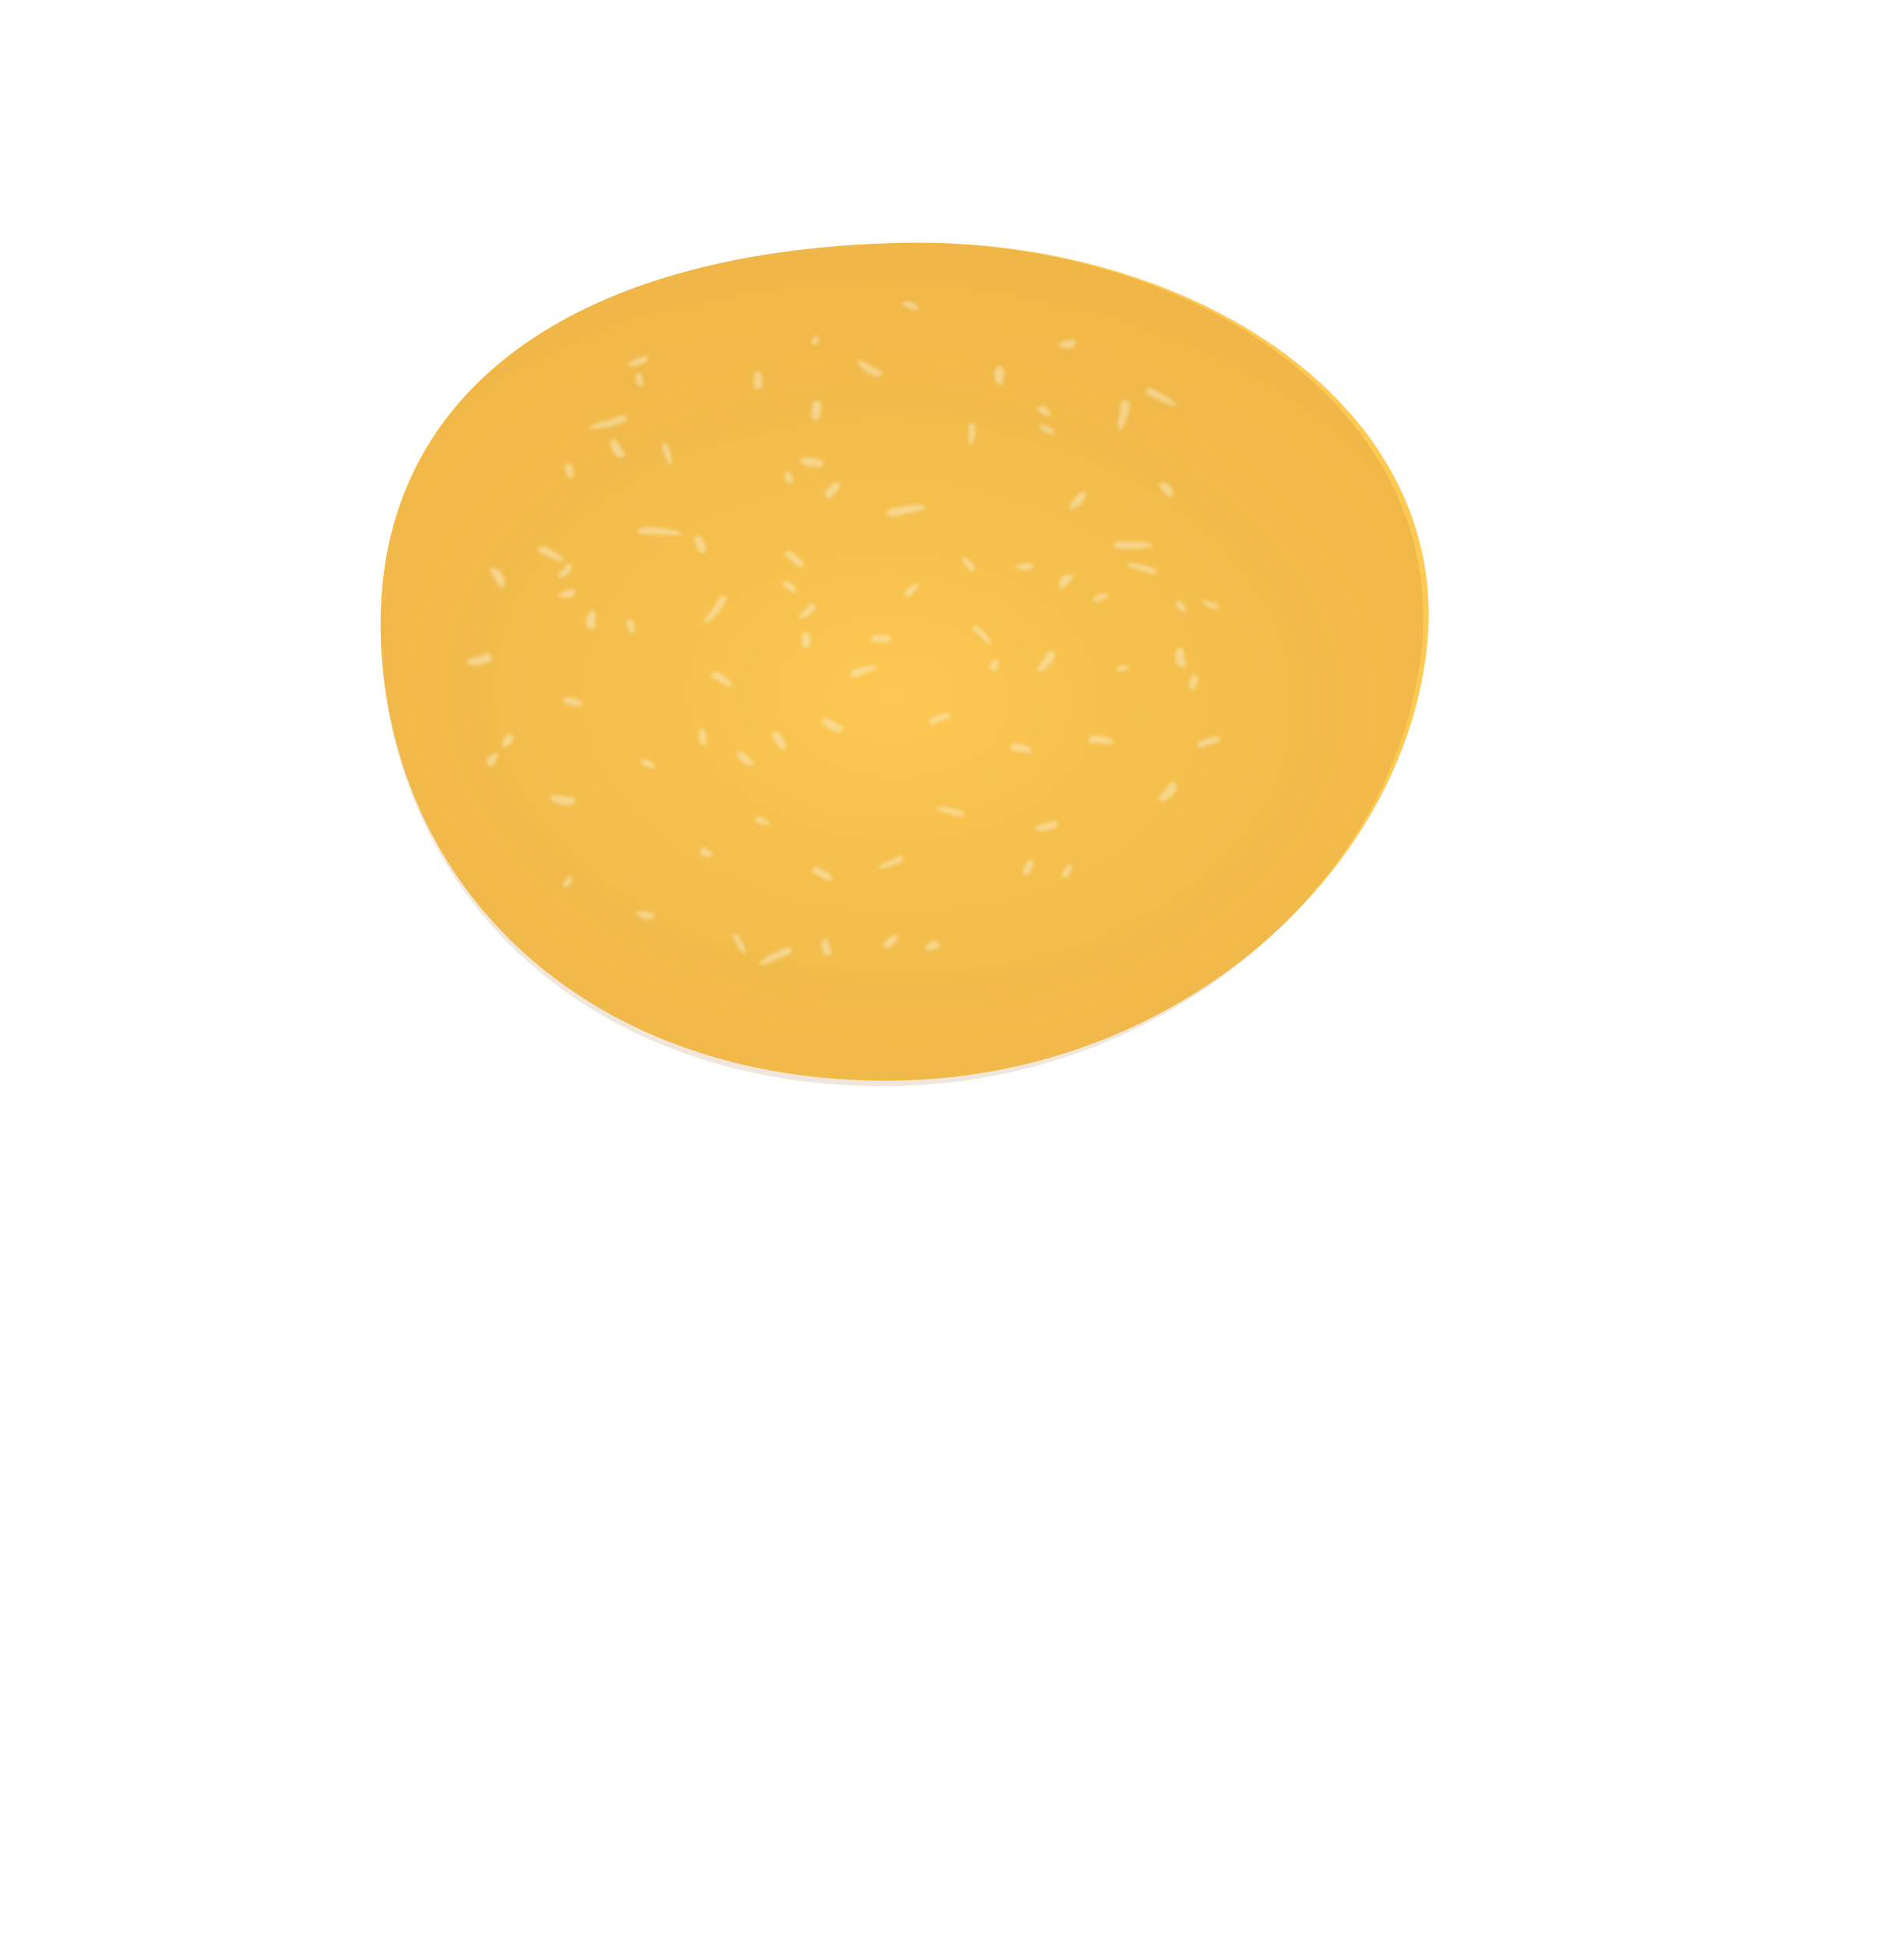
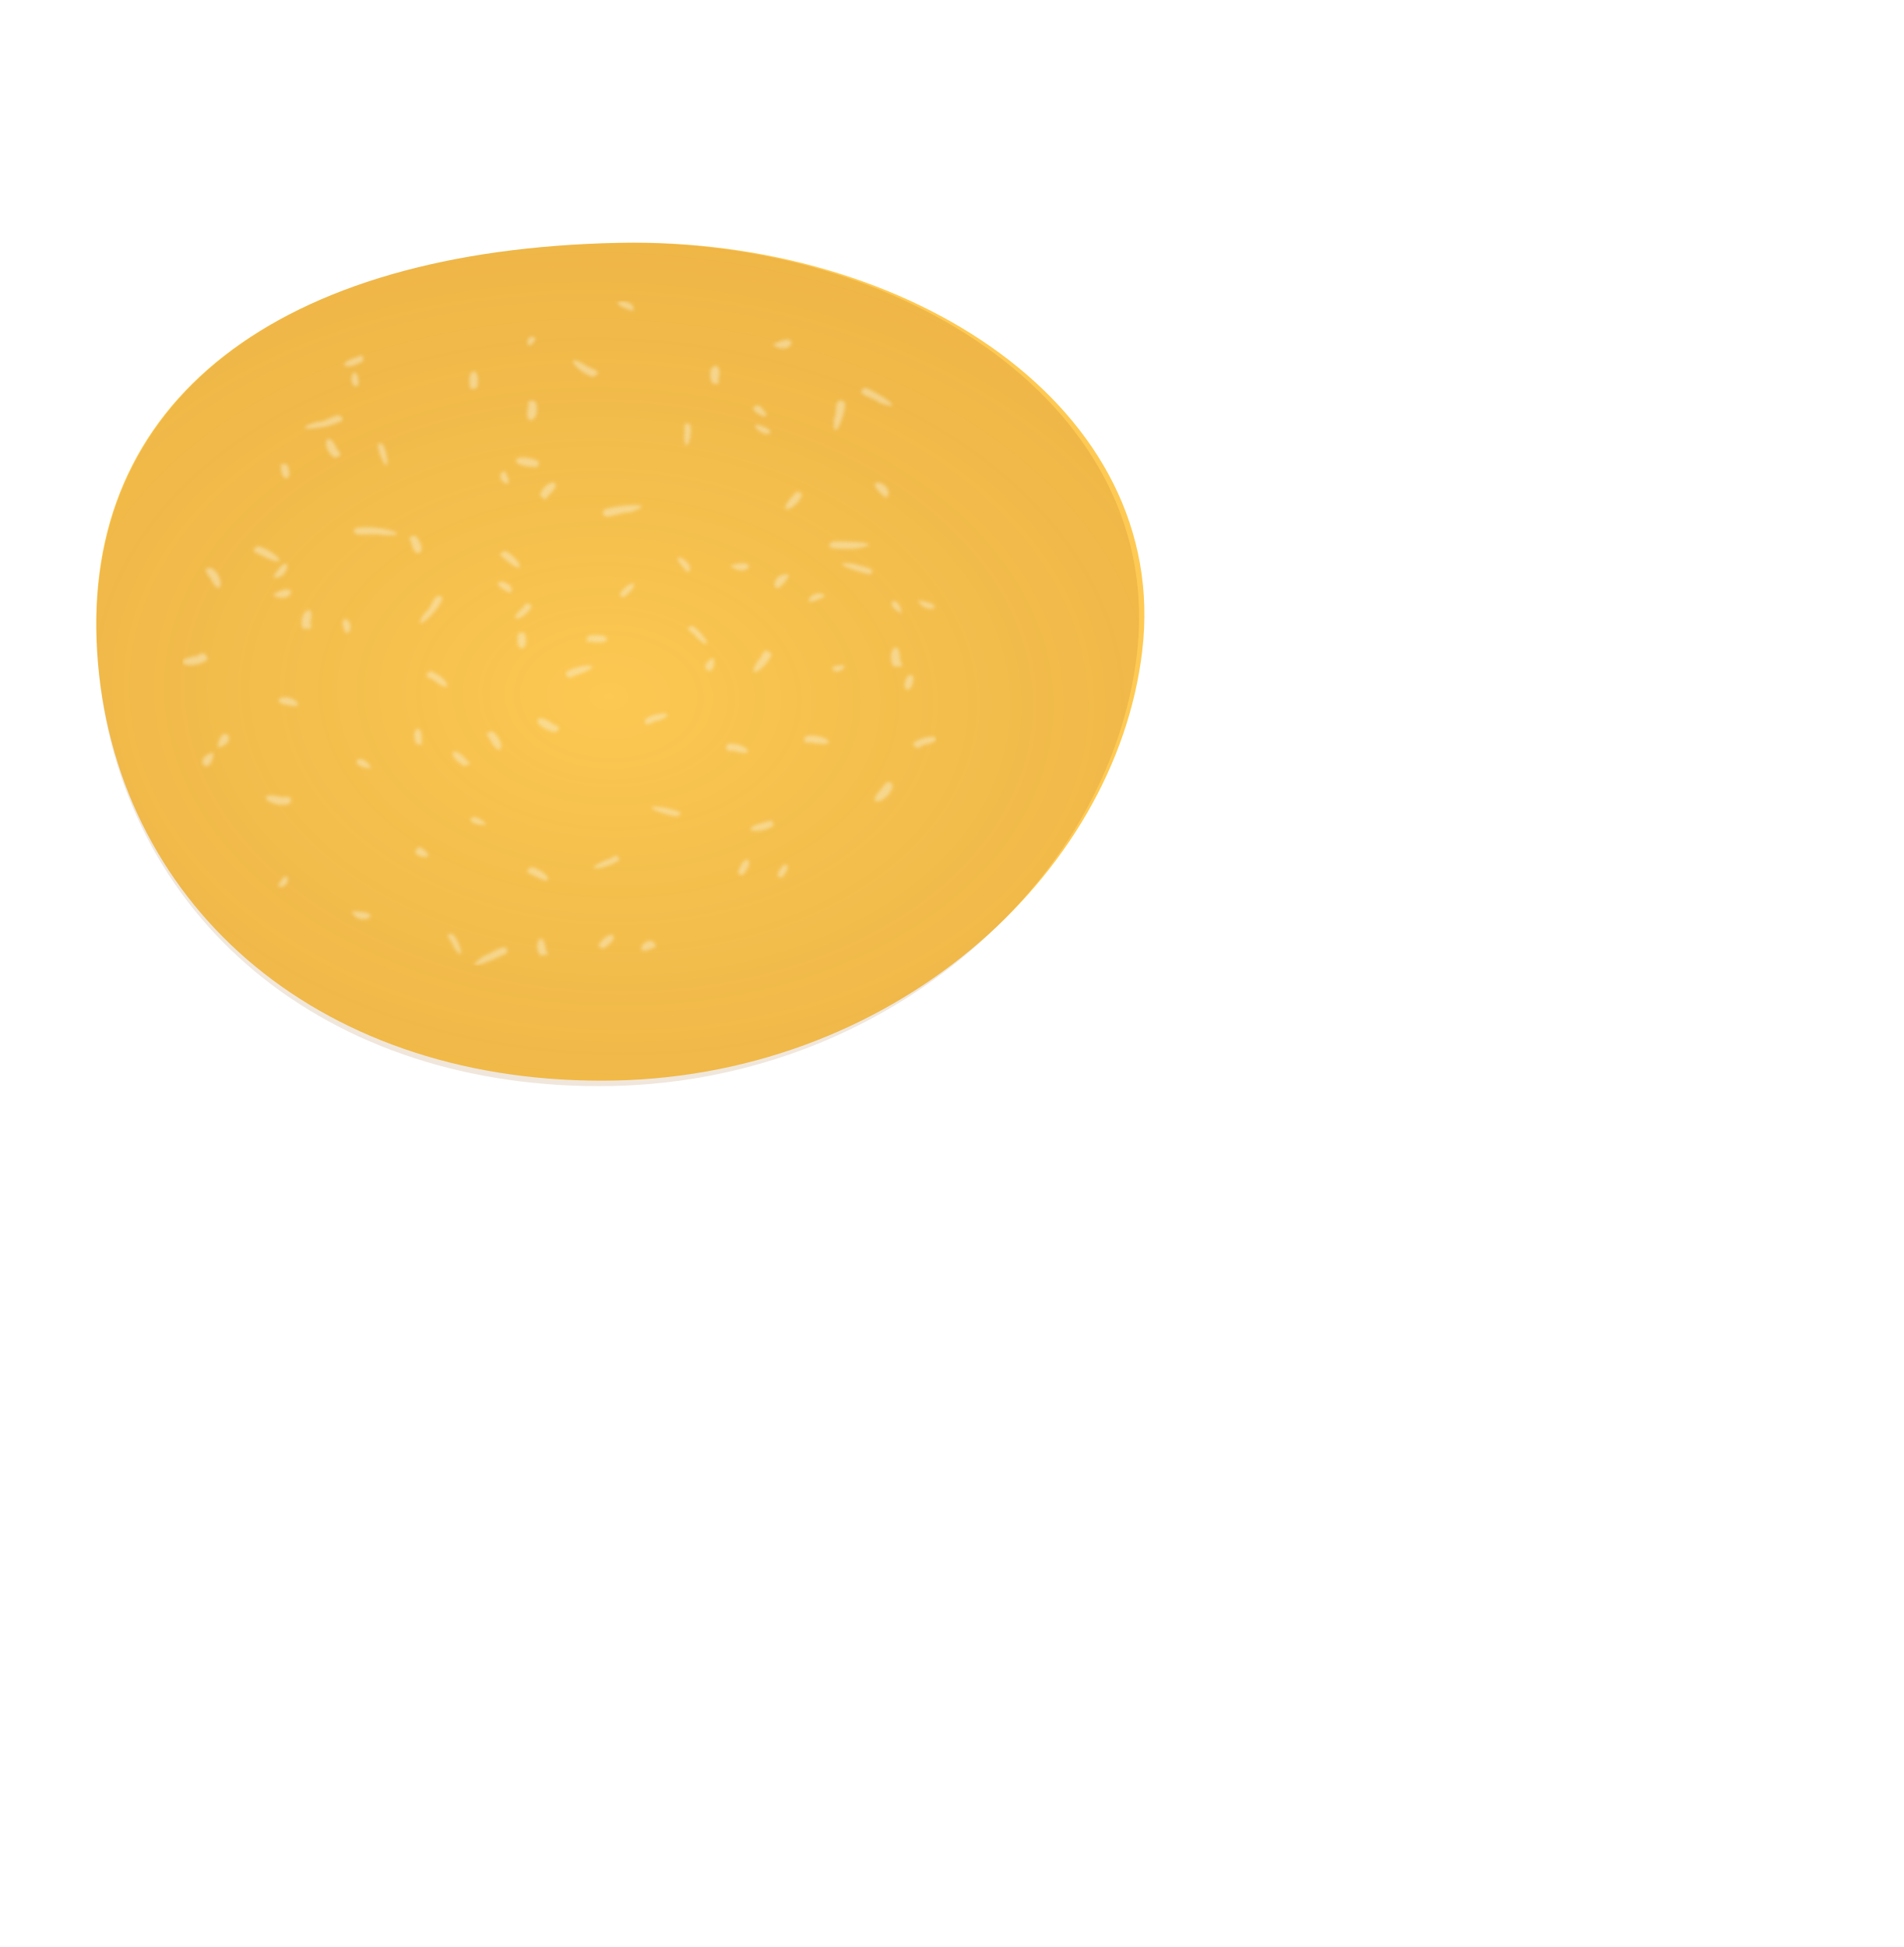
<svg xmlns="http://www.w3.org/2000/svg" xmlns:xlink="http://www.w3.org/1999/xlink" width="62.725" height="64.156" version="1.1">
  <defs id="defs2">
    <linearGradient id="linearGradient6055">
      <stop id="stop6051" offset="0" stop-color="#5f3700" stop-opacity="0.06" />
      <stop id="stop6053" offset="1" stop-color="#bc610c" />
    </linearGradient>
    <filter color-interpolation-filters="sRGB" height="1" id="filter6039" width="1" x="0" y="0">
      <feGaussianBlur id="feGaussianBlur6041" stdDeviation="0.06" />
    </filter>
    <radialGradient cx="69.78" cy="96.92" fx="69.78" fy="96.92" gradientTransform="matrix(1.745485,0.1945821,-0.170604,1.530391,-34.67197,-70.94491)" gradientUnits="userSpaceOnUse" id="radialGradient6057" r="31.36" xlink:href="#linearGradient6055" />
  </defs>
  <g class="layer">
-     <path clip-rule="nonzero" d="m47.01,21.46c-0.88,7.4 -8.3,14.15 -17.81,14.15c-9.51,0 -16.11,-5.93 -16.63,-14.15c-0.52,-8.25 5.95,-13.23 17.22,-13.46c9.51,-0.19 18.18,5.42 17.22,13.46z" display="inline" enable-background="accumulate" fill="#ffca53" fill-rule="nonzero" id="insideFlower" stroke-dashoffset="0" stroke-linecap="round" stroke-linejoin="round" stroke-miterlimit="4" stroke-width="0.5" />
-     <g fill="url(#radialGradient6057)" id="layer3" opacity="0.84" transform="translate(0 1) translate(0 1) translate(0 1) translate(0 1) translate(0 1) translate(0 1) translate(0 1) translate(0 1) translate(0.181818 0) matrix(0.547805 0 0 0.433158 -9.42447 -24.4486)">
+     <path clip-rule="nonzero" d="m37.64,21.46c-0.88,7.4 -8.3,14.15 -17.81,14.15c-9.51,0 -16.11,-5.93 -16.63,-14.15c-0.52,-8.25 5.95,-13.23 17.22,-13.46c9.51,-0.19 18.18,5.42 17.22,13.46z" display="inline" enable-background="accumulate" fill="#ffca53" fill-rule="nonzero" id="insideFlower" stroke-dashoffset="0" stroke-linecap="round" stroke-linejoin="round" stroke-miterlimit="4" stroke-width="0.5" />
+     <g fill="url(#radialGradient6057)" id="layer3" opacity="0.84" transform="translate(-0.15873 0) translate(-0.15873 0) translate(-0.15873 0) translate(-0.15873 0) translate(-0.15873 0) translate(-0.15873 0) translate(-0.15873 0) translate(-0.15873 0) translate(-0.15873 0) translate(-0.15873 0) translate(-0.15873 0) translate(-0.15873 0) translate(-0.15873 0) translate(-0.15873 0) translate(-0.15873 0) translate(-0.15873 0) translate(-0.15873 0) translate(-0.15873 0) translate(-0.15873 0) translate(-0.15873 0) translate(-0.15873 0) translate(-0.15873 0) translate(-0.15873 0) translate(-0.15873 0) translate(-0.15873 0) translate(-0.15873 0) translate(-0.15873 0) translate(-0.15873 0) translate(-0.15873 0) translate(-0.15873 0) translate(-0.15873 0) translate(-0.15873 0) translate(-0.15873 0) translate(-0.15873 0) translate(-0.15873 0) translate(-0.15873 0) translate(-0.15873 0) translate(-0.15873 0) translate(-0.15873 0) translate(-0.15873 0) translate(-0.15873 0) translate(-0.15873 0) translate(-0.15873 0) translate(-0.15873 0) translate(-0.15873 0) translate(-0.15873 0) translate(-0.15873 0) translate(-0.15873 0) translate(-0.15873 0) translate(-0.15873 0) translate(-0.15873 0) translate(-0.15873 0) translate(-0.15873 0) translate(-0.15873 0) translate(-0.15873 0) translate(-0.15873 0) translate(-0.15873 0) translate(-0.15873 0) translate(-0.15873 0) translate(0 1) translate(0 1) translate(0 1) translate(0 1) translate(0 1) translate(0 1) translate(0 1) translate(0 1) translate(0.181818 0) matrix(0.547805 0 0 0.433158 -9.42447 -24.4486)">
      <path clip-rule="nonzero" d="m102.36,87.73c-1.59,17.19 -15.07,32.87 -32.34,32.87c-17.27,0 -29.26,-13.77 -30.2,-32.87c-0.94,-19.17 10.8,-30.74 31.27,-31.27c17.27,-0.45 33.01,12.58 31.27,31.27z" display="inline" enable-background="accumulate" fill="url(#radialGradient6057)" fill-rule="nonzero" id="path5578" opacity="0.27" stroke-dashoffset="0" stroke-linecap="round" stroke-linejoin="round" stroke-miterlimit="4" stroke-width="0.5" />
    </g>
-     <path clip-rule="nonzero" d="m20.67,13.83c-0.37,0.32 -2.02,0.42 -0.84,0.07c0.27,0.06 0.74,-0.44 0.84,-0.07zm11.01,13.07c-0.51,-0.06 -1.41,-0.45 -0.33,-0.27c0.11,0.06 0.69,0.1 0.33,0.27zm1.21,-5.22c0.11,0.78 -0.68,0.3 0,0zm-14.53,-2.08c0.92,-0.55 0.67,0.39 0,0zm-2.17,2.15c-0.58,0.39 -1.32,0 -0.3,-0.14c0.21,-0.22 0.37,0.08 0.3,0.14zm9.41,2.35c0.48,0.38 0.3,1 -0.09,0.26c-0.09,-0.19 -0.21,-0.19 0.09,-0.26zm2.42,-1.95c0.41,-0.28 1.4,-0.32 0.5,0.04c-0.23,0.04 -0.49,0.3 -0.5,-0.04zm-2.61,5.02c-0.84,0.07 -0.56,-0.58 0,0zm1.45,1.4c0.58,0.12 0.89,0.72 0.1,0.28c-0.28,-0.15 -0.28,-0.09 -0.1,-0.28zm-2.17,-3.32c-0.66,-0.34 -0.43,-0.82 0.09,-0.16c0.2,0.09 -0.05,0.1 -0.09,0.16zm4.39,5.92c0.37,-0.62 0.86,-0.36 0.17,0.09l-0.17,-0.09zm-4.79,-0.39c0.28,0.29 0.43,1.09 0,0.36c0,-0.12 -0.36,-0.4 0,-0.36zm2.89,0.72c-0.29,-0.4 0.09,-0.94 0.18,-0.2c0.17,0.27 -0.03,0.1 -0.18,0.2zm7.81,-2.66c0.18,-0.57 0.58,-0.38 0.14,0.08c-0.05,-0.02 -0.14,-0.02 -0.14,-0.08zm-6.27,-7.88c0.79,-0.16 0.93,0.33 0.09,0.18c-0.28,0.04 0.01,-0.09 -0.09,-0.18zm7.19,3.3c0.63,-0.12 1.25,0.39 0.25,0.22c-0.29,-0.04 -0.34,0.05 -0.25,-0.22zm-4.92,6.93c-0.99,0.51 -0.21,-0.62 0,0zm8.09,-10.98c-0.71,-0.34 -0.07,-0.7 0,0zm0.42,4.25c0.56,-0.36 1.21,-0.1 0.25,0.1c-0.16,0.22 -0.36,-0.07 -0.25,-0.1zm-7.31,-3.83c0.39,0.23 0.78,0.97 0.12,0.36c-0.04,-0.12 -0.49,-0.31 -0.12,-0.36zm2.65,-9.27c0.97,-0.54 0.65,0.45 0,0zm3.17,7.57c-0.36,-0.1 -1.5,-0.45 -0.5,-0.35c0.14,0.07 0.89,0.16 0.5,0.35zm-1.2,3.04c0.89,-0.24 -0.02,0.46 0,0zm0.41,-8.71c0.03,0.37 -0.42,1.48 -0.37,0.55c0.13,-0.14 -0.04,-0.83 0.37,-0.55zm-1.85,5.71c-0.56,0.97 -0.7,-0.12 -0.01,-0.04c-0.05,0.13 0.07,-0.02 0.01,0.04zm1.19,0.68c-1.04,0.54 -0.32,-0.39 0,0zm-4.45,-5.66c0.11,0.37 -0.19,1.14 -0.19,0.33c0.05,-0.09 -0.09,-0.51 0.19,-0.33zm-1.87,-3.74c-1.23,-0.38 0.14,-0.48 0,0zm2.59,2.36c-0.25,-0.64 0.42,-0.81 0.21,-0.07c0.11,0.16 -0.15,0.11 -0.21,0.07zm-12.44,2.47c-0.49,-0.34 -0.24,-1.06 0.1,-0.25c0.14,0.08 0.14,0.24 -0.1,0.25zm6.26,5.76c0.23,0.65 -0.36,0.73 -0.2,0.02l0.2,-0.02zm2.62,-4.04c0.45,-0.18 1.97,-0.27 0.83,0.09c-0.23,-0.05 -1.01,0.37 -0.83,-0.09zm-10.45,-1.53c0.28,0.64 -0.24,0.67 -0.19,0.01c0.05,0 0.15,0.05 0.19,-0.01zm8.23,0.12c-1.03,-0.01 -0.79,-0.55 0.08,-0.19c-0.03,0.05 0.02,0.18 -0.08,0.19zm-8.17,11.11c-0.64,0.14 -1.21,-0.47 -0.19,-0.23c0.18,-0.05 0.39,0.02 0.19,0.23zm4.21,-8.82c0.43,0.54 -0.07,0.84 -0.18,0.14c-0.15,-0.1 0.1,-0.22 0.18,-0.14zm0,6.84c-0.24,-0.54 0.24,-0.77 0.17,-0.07c0.08,0.18 -0.11,0.03 -0.17,0.07zm-6.55,0.11c0.12,-0.93 0.79,-0.15 0,0zm9.53,6.78c-0.39,0.18 -1.67,0.77 -0.76,0.09c0.18,-0.03 0.89,-0.56 0.76,-0.09zm-9.66,-6.61c-0.1,0.92 -0.78,0.16 0,0zm7.16,-2.68c0.63,0.24 0.79,0.86 0.02,0.24c-0.22,-0.02 -0.19,-0.2 -0.02,-0.24zm8.46,-3.26c-0.91,-0.95 0.41,-0.27 0,0zm-8.82,9.05c0.85,0.56 -0.61,0.3 0,0zm3.68,-7.92c-0.25,0.46 -0.92,0.58 -0.26,0.01c0.02,-0.16 0.22,-0.14 0.26,-0.01zm-0.88,-1.84c0.55,0.28 0.75,0.92 0.01,0.28c-0.17,-0.18 -0.28,-0.13 -0.01,-0.28zm8.86,9.05c-0.52,0.34 -1.26,0.13 -0.31,-0.1c0.31,-0.08 0.22,-0.11 0.31,0.1zm1.93,-9.35c0.45,-0.03 1.95,0.04 0.74,0.23c-0.15,-0.01 -1.17,0.08 -0.74,-0.23zm2.67,4.45c0,0.67 -0.53,0.48 -0.16,-0.06c0.05,0.01 0.14,0 0.16,0.06zm-6.1,2.21c0.59,-0.05 1.03,0.49 0.15,0.22c-0.22,0.06 -0.29,-0.12 -0.15,-0.22zm0.06,-5.87c1.04,-0.32 0.59,0.47 0,0zm2.37,-2.34c-0.18,0.53 -0.92,0.7 -0.32,0.06c0.12,-0.13 0.16,-0.25 0.32,-0.06zm3.02,5.67c-0.29,-0.46 0.21,-1.06 0.21,-0.21c0.2,0.33 -0.09,0.15 -0.21,0.21zm-12.81,-6.45c0.44,0.86 -0.51,0.16 0,0zm0.17,4.02c-0.94,-0.45 0.05,-0.52 0.06,-0.06l-0.05,0.03l-0.01,0.03zm3.61,0.04c0.35,-0.52 0.78,-0.43 0.18,0.06c-0.02,0.08 -0.19,-0.01 -0.18,-0.06zm-2.64,-3.25c0.22,-0.61 0.91,-0.54 0.26,0.03c-0.09,0.24 -0.14,-0.03 -0.26,-0.03zm-6.03,-4.03c0.28,0.71 -0.38,0.44 -0.1,-0.03l0.1,0.03zm-1.99,10.97c-1.16,-0.09 -0.29,-0.56 0.07,-0.08l-0.03,0.05l-0.05,0.03l0.01,0zm1.63,-2.42c-0.36,-0.74 0.39,-0.43 0.09,0.01l-0.09,-0.01zm-4.4,-2.12c0.42,0.27 0.33,1.05 -0.03,0.37c-0.07,-0.12 -0.38,-0.45 0.03,-0.37zm14.27,4.98c0.32,-0.27 1.2,-0.27 0.43,0.04c-0.12,-0.05 -0.49,0.32 -0.43,-0.04zm8.16,2.19c-0.13,0.57 -1.02,0.75 -0.35,0.07c0.08,-0.16 0.26,-0.33 0.35,-0.07zm-5.1,2.88c0.16,-0.71 0.66,-0.5 0.14,0.07l-0.14,-0.07zm5.93,-9c1.12,0.17 0.24,0.53 0,0zm-1.08,-3.39c-0.92,-0.78 0.38,-0.51 0.05,0.01c-0.13,-0.09 0,0.06 -0.05,-0.01zm-4.15,-3.03c0.79,0.78 -0.71,0.05 0,0zm-5.48,-0.94c-0.56,-0.16 -1.06,-0.9 -0.17,-0.34c0.18,0.11 0.54,0.16 0.17,0.34zm5.89,9.13c-0.13,0.42 -0.92,0.98 -0.45,0.22c0.2,-0.16 0.14,-0.51 0.45,-0.22zm3.09,-8.77c0.41,0.15 1.48,0.85 0.46,0.49c-0.11,-0.15 -0.93,-0.3 -0.46,-0.49zm-10.26,11.34c-0.77,-0.18 -0.7,-0.77 0.03,-0.22c0.22,0 0.11,0.24 -0.03,0.22zm-6.02,1.2c-0.92,-0.07 -0.33,-0.65 0,0zm-0.64,4.71c1.28,0.01 0.19,0.58 0,0zm-2.45,-0.83c0.42,-0.8 0.47,0.18 0,0zm0.83,-8.48c-0.2,-0.56 0.46,-0.97 0.24,-0.17c0.18,0.26 -0.26,0.13 -0.24,0.17zm4.6,-1.03c-0.06,0.43 -1.15,1.35 -0.57,0.49c0.21,-0.07 0.28,-0.74 0.57,-0.49zm-5.58,-0.67c0.65,-1.07 0.59,0.13 0,0zm11.41,9.32c-0.39,0.28 -1.38,0.44 -0.47,0.01c0.26,-0.04 0.4,-0.31 0.47,-0.01zm-4.91,-15.54c-0.17,-0.75 0.39,-0.74 0.22,-0.02c-0.06,0.01 -0.15,0.07 -0.22,0.02zm-2.88,1.85c0.19,0.36 0.22,1.12 -0.09,0.34c-0.02,-0.08 -0.2,-0.52 0.09,-0.34zm12.31,-0.66c0.89,0.22 0.27,0.53 -0.05,0.06l0.05,-0.06zm-7.27,-0.73c0.19,0.64 -0.46,0.88 -0.24,0.09c-0.11,-0.16 0.2,-0.19 0.24,-0.09zm-5.66,-1.39c-0.58,0.4 -1.04,0.12 -0.18,-0.12c0.19,-0.15 0.09,0.09 0.18,0.12zm5.66,-0.71c-0.37,0.63 -0.37,-0.31 0,0zm-5.97,6.26c0.52,-0.19 2.24,0.26 0.89,0.21c-0.26,-0.1 -1.05,0.13 -0.89,-0.21zm-3.19,0.58c0.51,0.11 1.16,0.77 0.25,0.37c-0.15,-0.12 -0.62,-0.19 -0.25,-0.37z" display="inline" enable-background="accumulate" fill="#faf0d1" fill-rule="nonzero" filter="url(#filter6039)" id="use4957" opacity="0.49" stroke-dashoffset="0" stroke-linecap="round" stroke-linejoin="round" stroke-miterlimit="4" stroke-width="0.16" />
+     <path clip-rule="nonzero" d="m11.3,13.83c-0.37,0.32 -2.02,0.42 -0.84,0.07c0.27,0.06 0.74,-0.44 0.84,-0.07zm11.01,13.07c-0.51,-0.06 -1.41,-0.45 -0.33,-0.27c0.11,0.06 0.69,0.1 0.33,0.27zm1.21,-5.22c0.11,0.78 -0.68,0.3 0,0zm-14.53,-2.08c0.92,-0.55 0.67,0.39 0,0zm-2.17,2.15c-0.58,0.39 -1.32,0 -0.3,-0.14c0.21,-0.22 0.37,0.08 0.3,0.14zm9.41,2.35c0.48,0.38 0.3,1 -0.09,0.26c-0.09,-0.19 -0.21,-0.19 0.09,-0.26zm2.42,-1.95c0.41,-0.28 1.4,-0.32 0.5,0.04c-0.23,0.04 -0.49,0.3 -0.5,-0.04zm-2.61,5.02c-0.84,0.07 -0.56,-0.58 0,0zm1.45,1.4c0.58,0.12 0.89,0.72 0.1,0.28c-0.28,-0.15 -0.28,-0.09 -0.1,-0.28zm-2.17,-3.32c-0.66,-0.34 -0.43,-0.82 0.09,-0.16c0.2,0.09 -0.05,0.1 -0.09,0.16zm4.39,5.92c0.37,-0.62 0.86,-0.36 0.17,0.09l-0.17,-0.09zm-4.79,-0.39c0.28,0.29 0.43,1.09 0,0.36c0,-0.12 -0.36,-0.4 0,-0.36zm2.89,0.72c-0.29,-0.4 0.09,-0.94 0.18,-0.2c0.17,0.27 -0.03,0.1 -0.18,0.2zm7.81,-2.66c0.18,-0.57 0.58,-0.38 0.14,0.08c-0.05,-0.02 -0.14,-0.02 -0.14,-0.08zm-6.27,-7.88c0.79,-0.16 0.93,0.33 0.09,0.18c-0.28,0.04 0.01,-0.09 -0.09,-0.18zm7.19,3.3c0.63,-0.12 1.25,0.39 0.25,0.22c-0.29,-0.04 -0.34,0.05 -0.25,-0.22zm-4.92,6.93c-0.99,0.51 -0.21,-0.62 0,0zm8.09,-10.98c-0.71,-0.34 -0.07,-0.7 0,0zm0.42,4.25c0.56,-0.36 1.21,-0.1 0.25,0.1c-0.16,0.22 -0.36,-0.07 -0.25,-0.1zm-7.31,-3.83c0.39,0.23 0.78,0.97 0.12,0.36c-0.04,-0.12 -0.49,-0.31 -0.12,-0.36zm2.65,-9.27c0.97,-0.54 0.65,0.45 0,0zm3.17,7.57c-0.36,-0.1 -1.5,-0.45 -0.5,-0.35c0.14,0.07 0.89,0.16 0.5,0.35zm-1.2,3.04c0.89,-0.24 -0.02,0.46 0,0zm0.41,-8.71c0.03,0.37 -0.42,1.48 -0.37,0.55c0.13,-0.14 -0.04,-0.83 0.37,-0.55zm-1.85,5.71c-0.56,0.97 -0.7,-0.12 -0.01,-0.04c-0.05,0.13 0.07,-0.02 0.01,0.04zm1.19,0.68c-1.04,0.54 -0.32,-0.39 0,0zm-4.45,-5.66c0.11,0.37 -0.19,1.14 -0.19,0.33c0.05,-0.09 -0.09,-0.51 0.19,-0.33zm-1.87,-3.74c-1.23,-0.38 0.14,-0.48 0,0zm2.59,2.36c-0.25,-0.64 0.42,-0.81 0.21,-0.07c0.11,0.16 -0.15,0.11 -0.21,0.07zm-12.44,2.47c-0.49,-0.34 -0.24,-1.06 0.1,-0.25c0.14,0.08 0.14,0.24 -0.1,0.25zm6.26,5.76c0.23,0.65 -0.36,0.73 -0.2,0.02l0.2,-0.02zm2.62,-4.04c0.45,-0.18 1.97,-0.27 0.83,0.09c-0.23,-0.05 -1.01,0.37 -0.83,-0.09zm-10.45,-1.53c0.28,0.64 -0.24,0.67 -0.19,0.01c0.05,0 0.15,0.05 0.19,-0.01zm8.23,0.12c-1.03,-0.01 -0.79,-0.55 0.08,-0.19c-0.03,0.05 0.02,0.18 -0.08,0.19zm-8.17,11.11c-0.64,0.14 -1.21,-0.47 -0.19,-0.23c0.18,-0.05 0.39,0.02 0.19,0.23zm4.21,-8.82c0.43,0.54 -0.07,0.84 -0.18,0.14c-0.15,-0.1 0.1,-0.22 0.18,-0.14zm0,6.84c-0.24,-0.54 0.24,-0.77 0.17,-0.07c0.08,0.18 -0.11,0.03 -0.17,0.07zm-6.55,0.11c0.12,-0.93 0.79,-0.15 0,0zm9.53,6.78c-0.39,0.18 -1.67,0.77 -0.76,0.09c0.18,-0.03 0.89,-0.56 0.76,-0.09zm-9.66,-6.61c-0.1,0.92 -0.78,0.16 0,0zm7.16,-2.68c0.63,0.24 0.79,0.86 0.02,0.24c-0.22,-0.02 -0.19,-0.2 -0.02,-0.24zm8.46,-3.26c-0.91,-0.95 0.41,-0.27 0,0zm-8.82,9.05c0.85,0.56 -0.61,0.3 0,0zm3.68,-7.92c-0.25,0.46 -0.92,0.58 -0.26,0.01c0.02,-0.16 0.22,-0.14 0.26,-0.01zm-0.88,-1.84c0.55,0.28 0.75,0.92 0.01,0.28c-0.17,-0.18 -0.28,-0.13 -0.01,-0.28zm8.86,9.05c-0.52,0.34 -1.26,0.13 -0.31,-0.1c0.31,-0.08 0.22,-0.11 0.31,0.1zm1.93,-9.35c0.45,-0.03 1.95,0.04 0.74,0.23c-0.15,-0.01 -1.17,0.08 -0.74,-0.23zm2.67,4.45c0,0.67 -0.53,0.48 -0.16,-0.06c0.05,0.01 0.14,0 0.16,0.06zm-6.1,2.21c0.59,-0.05 1.03,0.49 0.15,0.22c-0.22,0.06 -0.29,-0.12 -0.15,-0.22zm0.06,-5.87c1.04,-0.32 0.59,0.47 0,0zm2.37,-2.34c-0.18,0.53 -0.92,0.7 -0.32,0.06c0.12,-0.13 0.16,-0.25 0.32,-0.06zm3.02,5.67c-0.29,-0.46 0.21,-1.06 0.21,-0.21c0.2,0.33 -0.09,0.15 -0.21,0.21zm-12.81,-6.45c0.44,0.86 -0.51,0.16 0,0zm0.17,4.02c-0.94,-0.45 0.05,-0.52 0.06,-0.06l-0.05,0.03l-0.01,0.03zm3.61,0.04c0.35,-0.52 0.78,-0.43 0.18,0.06c-0.02,0.08 -0.19,-0.01 -0.18,-0.06zm-2.64,-3.25c0.22,-0.61 0.91,-0.54 0.26,0.03c-0.09,0.24 -0.14,-0.03 -0.26,-0.03zm-6.03,-4.03c0.28,0.71 -0.38,0.44 -0.1,-0.03l0.1,0.03zm-1.99,10.97c-1.16,-0.09 -0.29,-0.56 0.07,-0.08l-0.03,0.05l-0.05,0.03l0.01,0zm1.63,-2.42c-0.36,-0.74 0.39,-0.43 0.09,0.01l-0.09,-0.01zm-4.4,-2.12c0.42,0.27 0.33,1.05 -0.03,0.37c-0.07,-0.12 -0.38,-0.45 0.03,-0.37zm14.27,4.98c0.32,-0.27 1.2,-0.27 0.43,0.04c-0.12,-0.05 -0.49,0.32 -0.43,-0.04zm8.16,2.19c-0.13,0.57 -1.02,0.75 -0.35,0.07c0.08,-0.16 0.26,-0.33 0.35,-0.07zm-5.1,2.88c0.16,-0.71 0.66,-0.5 0.14,0.07l-0.14,-0.07zm5.93,-9c1.12,0.17 0.24,0.53 0,0zm-1.08,-3.39c-0.92,-0.78 0.38,-0.51 0.05,0.01c-0.13,-0.09 0,0.06 -0.05,-0.01zm-4.15,-3.03c0.79,0.78 -0.71,0.05 0,0zm-5.48,-0.94c-0.56,-0.16 -1.06,-0.9 -0.17,-0.34c0.18,0.11 0.54,0.16 0.17,0.34zm5.89,9.13c-0.13,0.42 -0.92,0.98 -0.45,0.22c0.2,-0.16 0.14,-0.51 0.45,-0.22zm3.09,-8.77c0.41,0.15 1.48,0.85 0.46,0.49c-0.11,-0.15 -0.93,-0.3 -0.46,-0.49zm-10.26,11.34c-0.77,-0.18 -0.7,-0.77 0.03,-0.22c0.22,0 0.11,0.24 -0.03,0.22zm-6.02,1.2c-0.92,-0.07 -0.33,-0.65 0,0zm-0.64,4.71c1.28,0.01 0.19,0.58 0,0zm-2.45,-0.83c0.42,-0.8 0.47,0.18 0,0zm0.83,-8.48c-0.2,-0.56 0.46,-0.97 0.24,-0.17c0.18,0.26 -0.26,0.13 -0.24,0.17zm4.6,-1.03c-0.06,0.43 -1.15,1.35 -0.57,0.49c0.21,-0.07 0.28,-0.74 0.57,-0.49zm-5.58,-0.67c0.65,-1.07 0.59,0.13 0,0zm11.41,9.32c-0.39,0.28 -1.38,0.44 -0.47,0.01c0.26,-0.04 0.4,-0.31 0.47,-0.01zm-4.91,-15.54c-0.17,-0.75 0.39,-0.74 0.22,-0.02c-0.06,0.01 -0.15,0.07 -0.22,0.02zm-2.88,1.85c0.19,0.36 0.22,1.12 -0.09,0.34c-0.02,-0.08 -0.2,-0.52 0.09,-0.34zm12.31,-0.66c0.89,0.22 0.27,0.53 -0.05,0.06l0.05,-0.06zm-7.27,-0.73c0.19,0.64 -0.46,0.88 -0.24,0.09c-0.11,-0.16 0.2,-0.19 0.24,-0.09zm-5.66,-1.39c-0.58,0.4 -1.04,0.12 -0.18,-0.12c0.19,-0.15 0.09,0.09 0.18,0.12zm5.66,-0.71c-0.37,0.63 -0.37,-0.31 0,0zm-5.97,6.26c0.52,-0.19 2.24,0.26 0.89,0.21c-0.26,-0.1 -1.05,0.13 -0.89,-0.21zm-3.19,0.58c0.51,0.11 1.16,0.77 0.25,0.37c-0.15,-0.12 -0.62,-0.19 -0.25,-0.37z" display="inline" enable-background="accumulate" fill="#faf0d1" fill-rule="nonzero" filter="url(#filter6039)" id="use4957" opacity="0.49" stroke-dashoffset="0" stroke-linecap="round" stroke-linejoin="round" stroke-miterlimit="4" stroke-width="0.16" />
  </g>
</svg>
